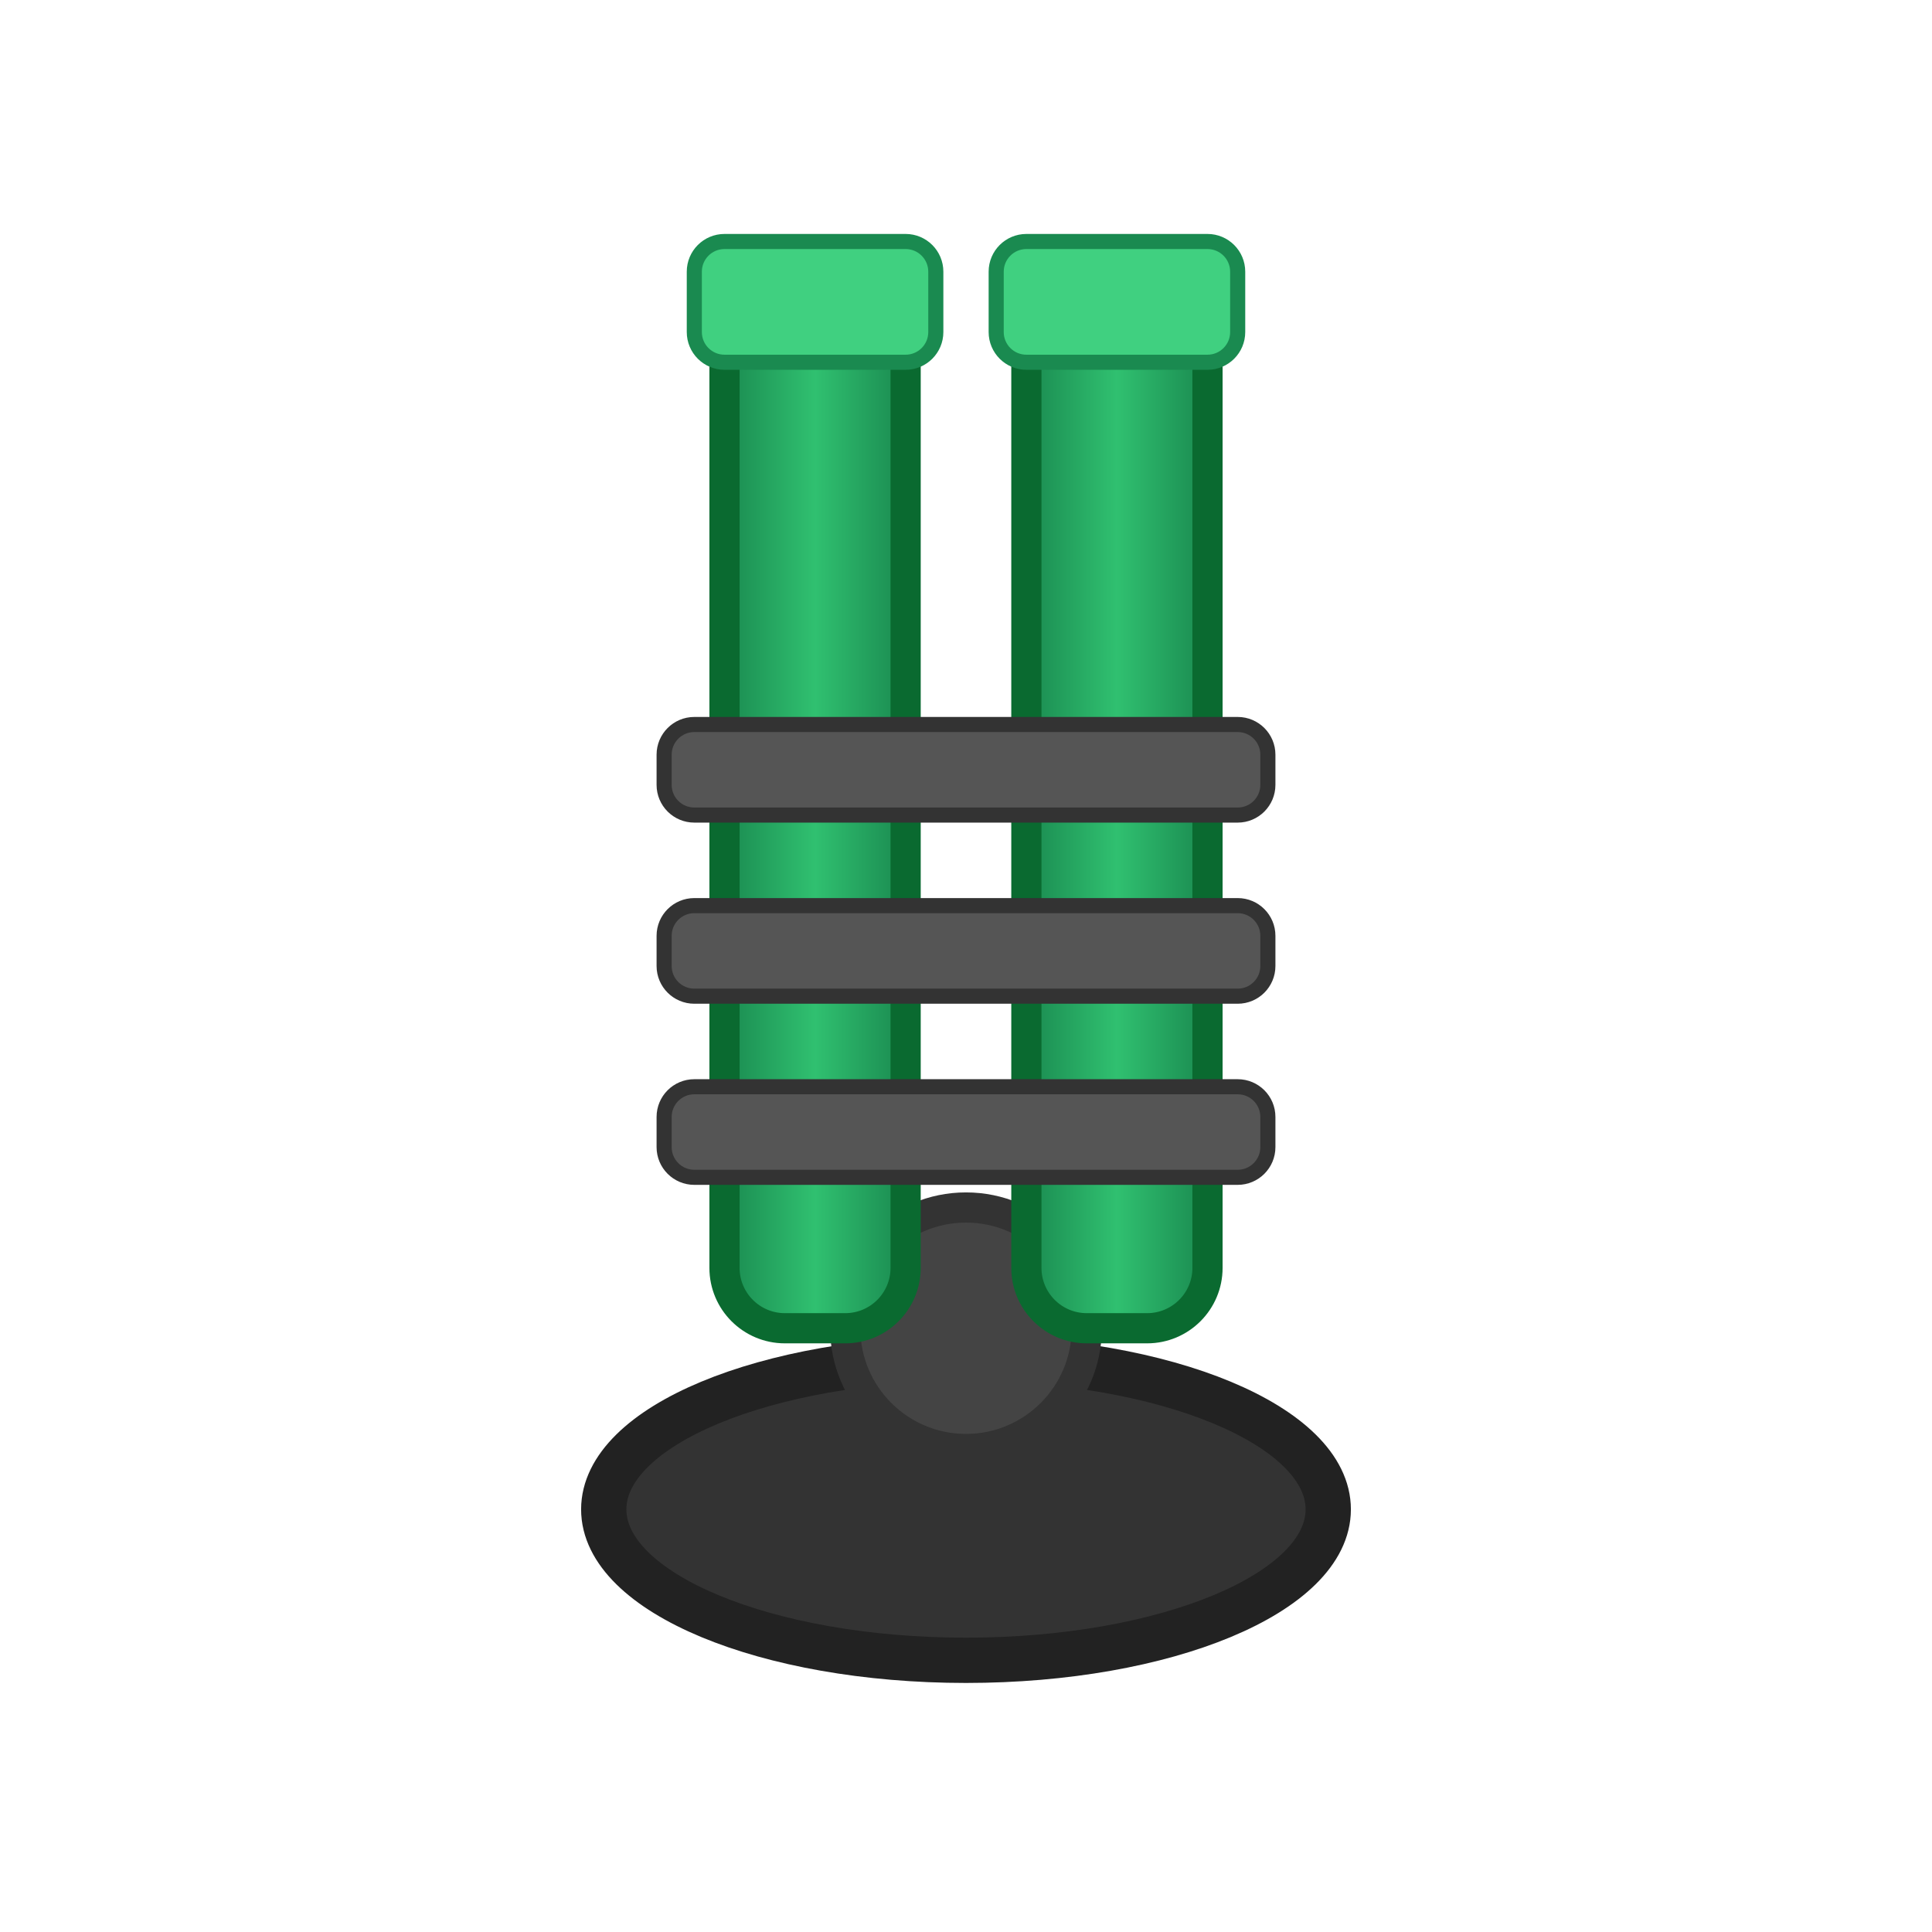
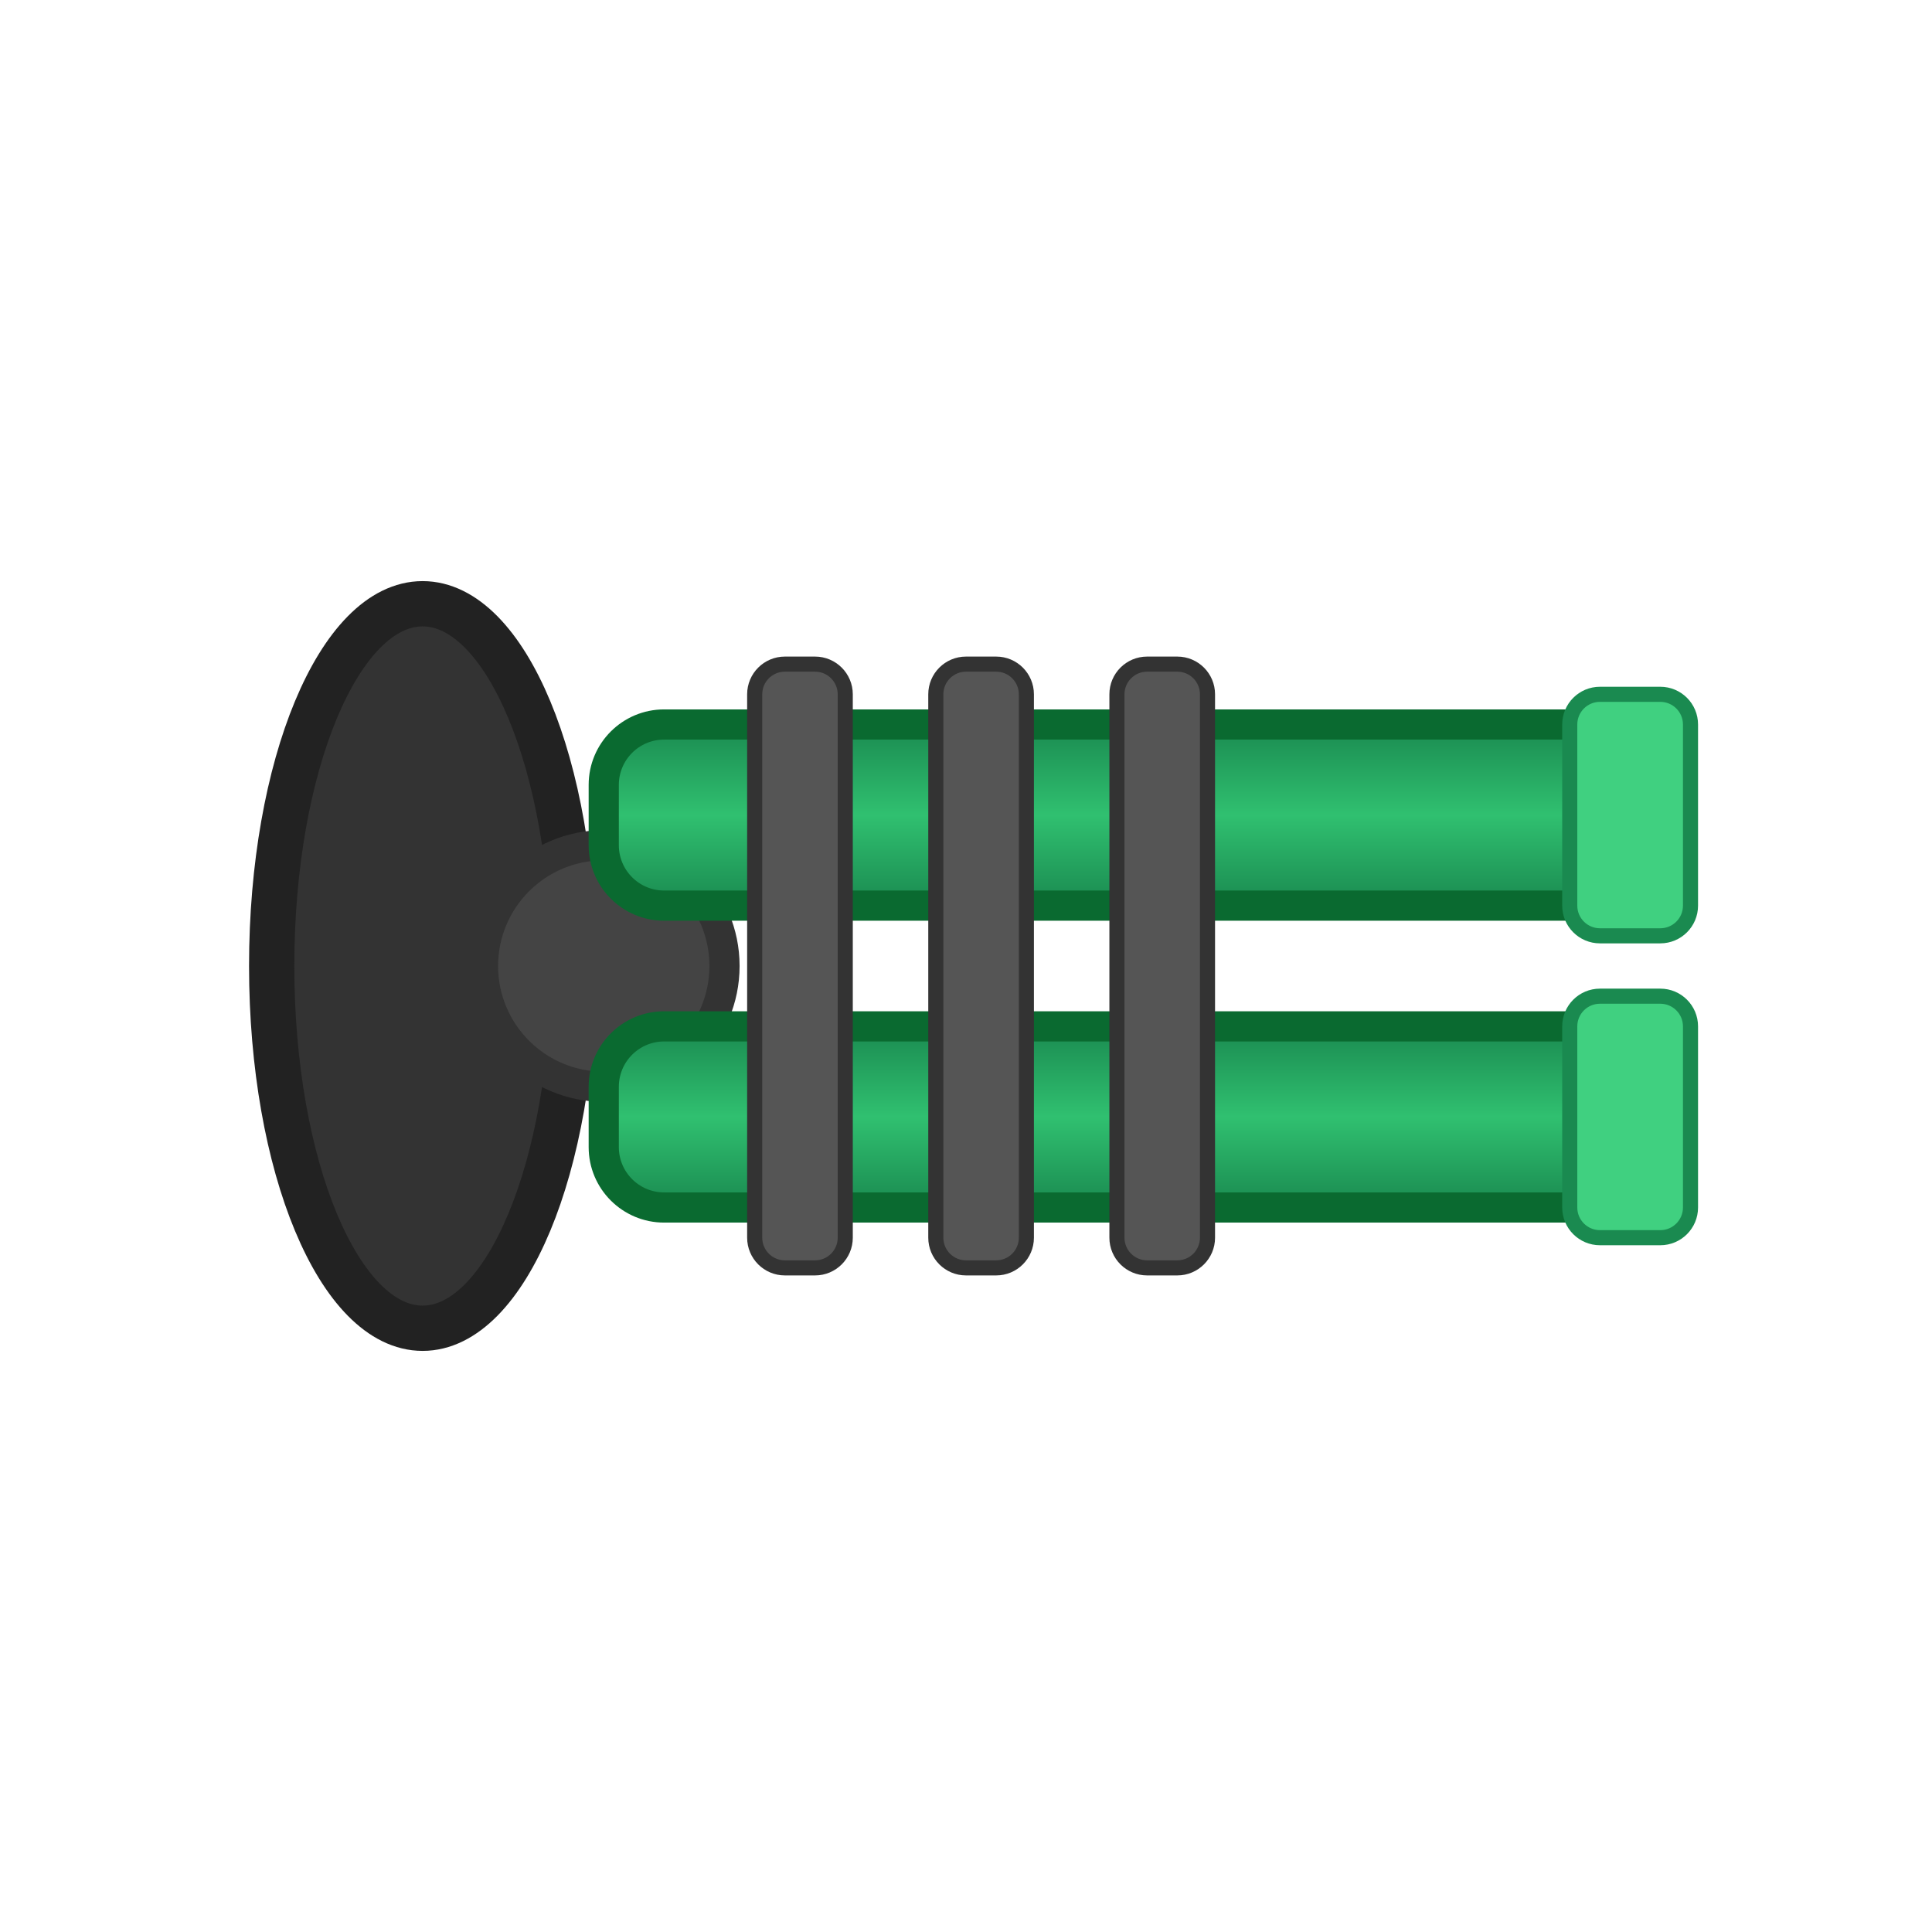
<svg xmlns="http://www.w3.org/2000/svg" viewBox="0 0 64 64">
-   <defs>
-     <linearGradient id="g" x1="0%" y1="0%" x2="100%" y2="0%">
-       <stop offset="0%" stop-color="#1a8a50" />
-       <stop offset="50%" stop-color="#30c070" />
-       <stop offset="100%" stop-color="#1a8a50" />
-     </linearGradient>
-   </defs>
-   <ellipse cx="32" cy="50" rx="12" ry="5" fill="#333" stroke="#222" stroke-width="1.5" />
-   <circle cx="32" cy="44" r="4" fill="#444" stroke="#333" stroke-width="1" />
-   <rect x="24" y="10" width="6" height="34" rx="2" fill="url(#g)" stroke="#0a6a30" stroke-width="1" />
-   <rect x="34" y="10" width="6" height="34" rx="2" fill="url(#g)" stroke="#0a6a30" stroke-width="1" />
-   <rect x="22" y="24" width="20" height="3" rx="1" fill="#555" stroke="#333" stroke-width="0.5" />
-   <rect x="22" y="30" width="20" height="3" rx="1" fill="#555" stroke="#333" stroke-width="0.5" />
-   <rect x="22" y="36" width="20" height="3" rx="1" fill="#555" stroke="#333" stroke-width="0.5" />
-   <rect x="23" y="8" width="8" height="4" rx="1" fill="#40d080" stroke="#1a8a50" stroke-width="0.5" />
-   <rect x="33" y="8" width="8" height="4" rx="1" fill="#40d080" stroke="#1a8a50" stroke-width="0.5" />
+   <g transform="rotate(90, 32, 32)">
+     <defs>
+       <linearGradient id="g" x1="0%" y1="0%" x2="100%" y2="0%">
+         <stop offset="0%" stop-color="#1a8a50" />
+         <stop offset="50%" stop-color="#30c070" />
+         <stop offset="100%" stop-color="#1a8a50" />
+       </linearGradient>
+     </defs>
+     <ellipse cx="32" cy="50" rx="12" ry="5" fill="#333" stroke="#222" stroke-width="1.5" />
+     <circle cx="32" cy="44" r="4" fill="#444" stroke="#333" stroke-width="1" />
+     <rect x="24" y="10" width="6" height="34" rx="2" fill="url(#g)" stroke="#0a6a30" stroke-width="1" />
+     <rect x="34" y="10" width="6" height="34" rx="2" fill="url(#g)" stroke="#0a6a30" stroke-width="1" />
+     <rect x="22" y="24" width="20" height="3" rx="1" fill="#555" stroke="#333" stroke-width="0.5" />
+     <rect x="22" y="30" width="20" height="3" rx="1" fill="#555" stroke="#333" stroke-width="0.5" />
+     <rect x="22" y="36" width="20" height="3" rx="1" fill="#555" stroke="#333" stroke-width="0.5" />
+     <rect x="23" y="8" width="8" height="4" rx="1" fill="#40d080" stroke="#1a8a50" stroke-width="0.5" />
+     <rect x="33" y="8" width="8" height="4" rx="1" fill="#40d080" stroke="#1a8a50" stroke-width="0.5" />
+   </g>
</svg>
